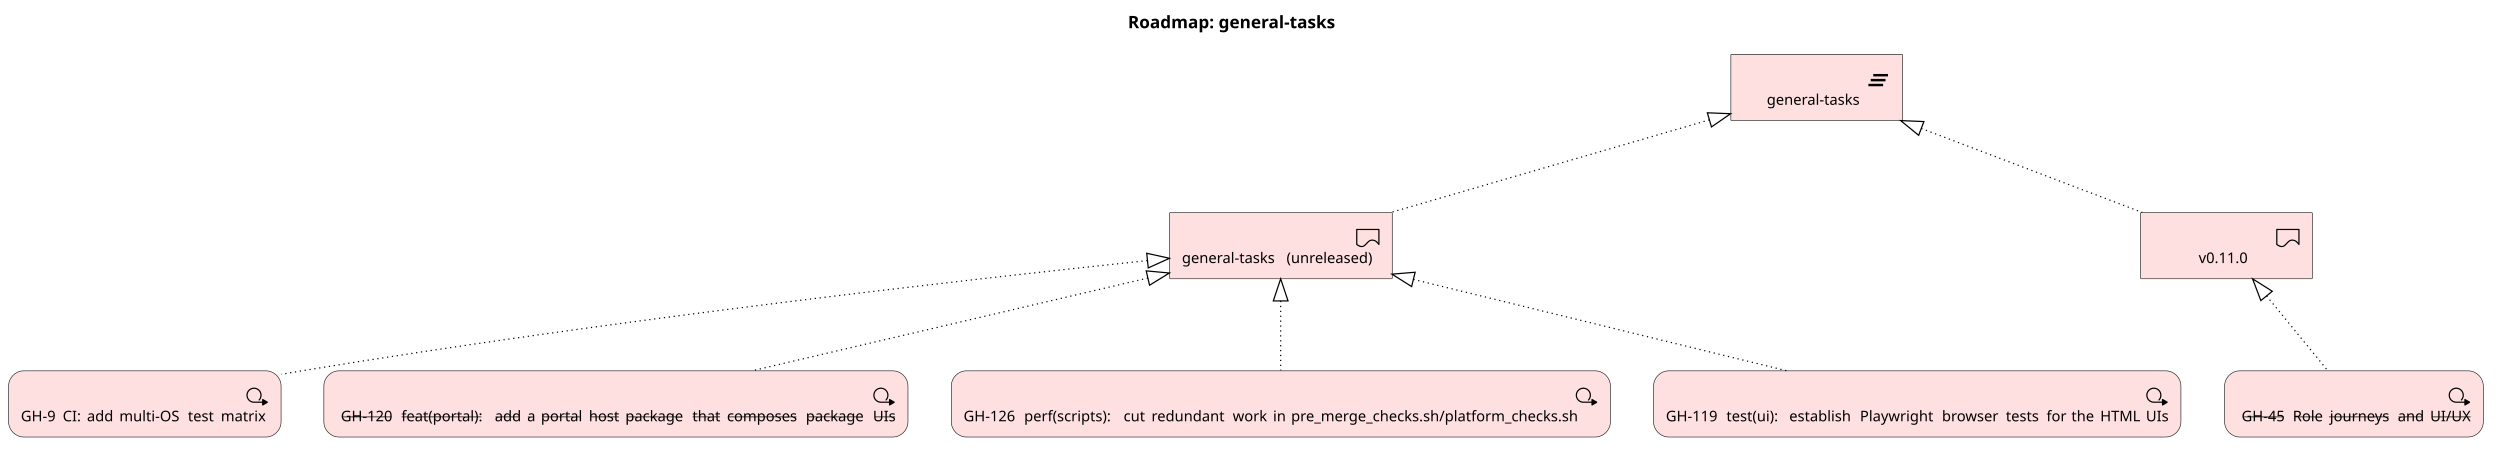
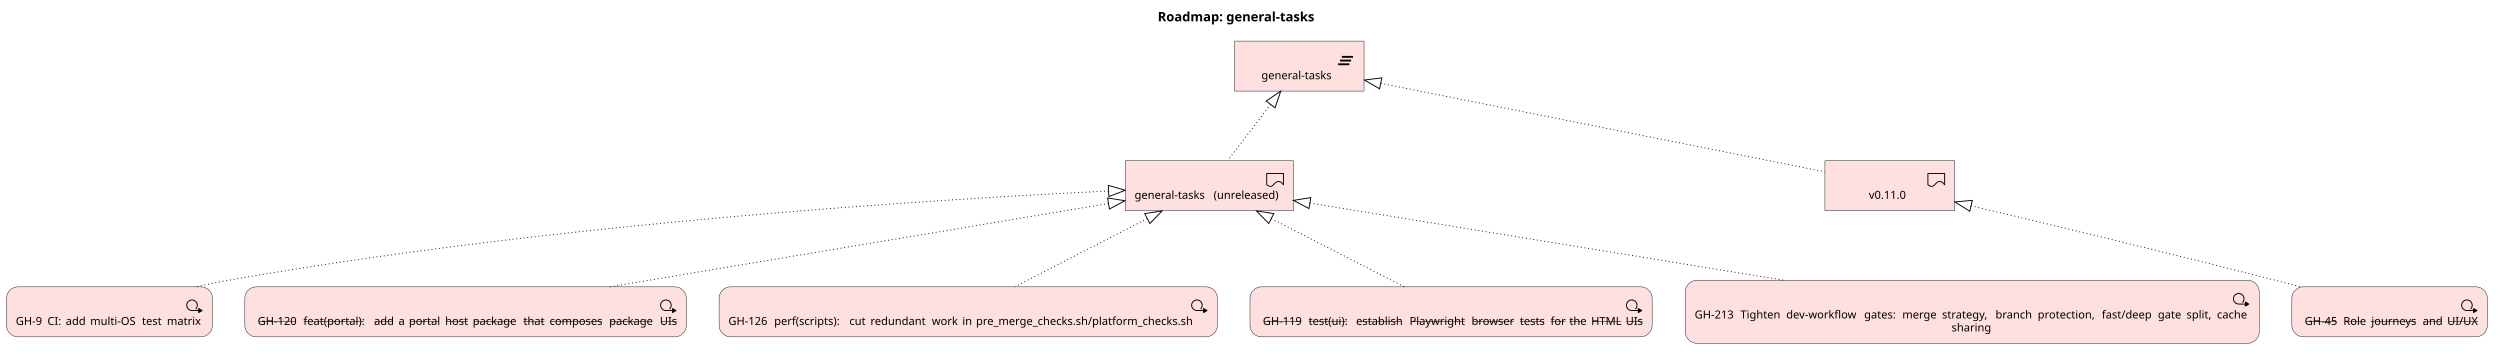
- <svg xmlns="http://www.w3.org/2000/svg" version="1.1" data-diagram-type="DESCRIPTION" style="width:2038px;height:370px;background:#FFFFFF;" width="2038px" height="370px" viewBox="0 0 2038 370" zoomAndPan="magnify" preserveAspectRatio="none" contentStyleType="text/css">
+ <svg xmlns="http://www.w3.org/2000/svg" version="1.1" data-diagram-type="DESCRIPTION" style="width:2696px;height:384px;background:#FFFFFF;" width="2696px" height="384px" viewBox="0 0 2696 384" zoomAndPan="magnify" preserveAspectRatio="none" contentStyleType="text/css">
  <defs />
  <g font-family="sans-serif" lengthAdjust="spacing">
    <g class="title" data-source-line="3">
-       <text x="919.47" y="22.995" fill="#000" font-size="14" textLength="192.452" font-weight="700">Roadmap: general-tasks</text>
+       <text x="1248.47" y="22.995" fill="#000" font-size="14" textLength="192.452" font-weight="700">Roadmap: general-tasks</text>
    </g>
    <g class="entity" data-qualified-name="e_id60afdf6ad57851" id="ent0001" data-source-line="314">
-       <rect x="953.5" y="173.297" width="181.479" height="53.969" fill="#FFE0E0" style="stroke:#181818;stroke-width:0.5;" rx="0.5" ry="0.5" />
-       <path d="M1106.024,186.577 A0.5,0.5 0 0 0 1105.524,187.077 L1105.524,199.284 A0.5,0.5 0 0 0 1105.725,199.686 C1107.596,201.081 1109.091,201.598 1110.377,201.495 C1111.663,201.392 1112.643,200.671 1113.48,199.846 C1114.318,199.022 1115.051,198.076 1115.859,197.374 C1116.668,196.671 1117.507,196.212 1118.654,196.245 C1120.088,196.287 1120.982,196.75 1121.725,197.388 C1122.467,198.025 1123.035,198.86 1123.703,199.616 A0.5,0.5 0 0 0 1124.578,199.286 C1124.581,196.837 1124.578,187.077 1124.578,187.077 A0.5,0.5 0 0 0 1124.078,186.577 M1106.524,187.577 L1123.579,187.577 C1123.579,188.234 1123.58,194.724 1123.579,197.975 C1123.203,197.513 1122.883,197.062 1122.377,196.627 C1121.504,195.877 1120.331,195.292 1118.684,195.244 C1117.244,195.203 1116.116,195.824 1115.203,196.617 C1114.291,197.411 1113.548,198.376 1112.78,199.133 C1112.011,199.89 1111.255,200.42 1110.297,200.496 C1109.381,200.569 1108.166,200.178 1106.524,199" fill="#000" />
-       <text x="963.5" y="214.436" fill="#000" font-size="12" textLength="81.451" font-family="Verdana">general-tasks</text>
-       <text x="1044.951" y="214.436" fill="#000" font-size="12" font-family="Verdana"> </text>
-       <text x="1048.766" y="214.436" fill="#000" font-size="12" textLength="76.213" font-family="Verdana">(unreleased)</text>
+       <rect x="1213.5" y="173.297" width="181.479" height="53.969" fill="#FFE0E0" style="stroke:#181818;stroke-width:0.5;" rx="0.5" ry="0.5" />
+       <path d="M1366.024,186.577 A0.5,0.5 0 0 0 1365.524,187.077 L1365.524,199.284 A0.5,0.5 0 0 0 1365.725,199.686 C1367.596,201.081 1369.091,201.598 1370.377,201.495 C1371.663,201.392 1372.643,200.671 1373.48,199.846 C1374.318,199.022 1375.051,198.076 1375.859,197.374 C1376.668,196.671 1377.507,196.212 1378.654,196.245 C1380.088,196.287 1380.982,196.75 1381.725,197.388 C1382.467,198.025 1383.035,198.86 1383.703,199.616 A0.5,0.5 0 0 0 1384.578,199.286 C1384.581,196.837 1384.578,187.077 1384.578,187.077 A0.5,0.5 0 0 0 1384.078,186.577 M1366.524,187.577 L1383.579,187.577 C1383.579,188.234 1383.58,194.724 1383.579,197.975 C1383.203,197.513 1382.883,197.062 1382.377,196.627 C1381.504,195.877 1380.331,195.292 1378.684,195.244 C1377.244,195.203 1376.116,195.824 1375.203,196.617 C1374.291,197.411 1373.548,198.376 1372.78,199.133 C1372.011,199.89 1371.255,200.42 1370.297,200.496 C1369.381,200.569 1368.166,200.178 1366.524,199" fill="#000" />
+       <text x="1223.5" y="214.436" fill="#000" font-size="12" textLength="81.451" font-family="Verdana">general-tasks</text>
+       <text x="1304.951" y="214.436" fill="#000" font-size="12" font-family="Verdana"> </text>
+       <text x="1308.766" y="214.436" fill="#000" font-size="12" textLength="76.213" font-family="Verdana">(unreleased)</text>
    </g>
    <g class="entity" data-qualified-name="e_id1ae5ab16e4af56" id="ent0002" data-source-line="314">
-       <rect x="1745" y="173.297" width="140" height="53.969" fill="#FFE0E0" style="stroke:#181818;stroke-width:0.5;" rx="0.5" ry="0.5" />
-       <path d="M1856.045,186.577 A0.5,0.5 0 0 0 1855.545,187.077 L1855.545,199.284 A0.5,0.5 0 0 0 1855.746,199.686 C1857.617,201.081 1859.113,201.598 1860.398,201.495 C1861.684,201.392 1862.664,200.671 1863.502,199.846 C1864.34,199.022 1865.073,198.076 1865.881,197.374 C1866.689,196.671 1867.529,196.212 1868.676,196.245 C1870.109,196.287 1871.004,196.75 1871.746,197.388 C1872.488,198.025 1873.056,198.86 1873.725,199.616 A0.5,0.5 0 0 0 1874.6,199.286 C1874.603,196.837 1874.6,187.077 1874.6,187.077 A0.5,0.5 0 0 0 1874.1,186.577 M1856.545,187.577 L1873.6,187.577 C1873.6,188.234 1873.602,194.724 1873.6,197.975 C1873.224,197.513 1872.905,197.062 1872.399,196.627 C1871.526,195.877 1870.353,195.292 1868.705,195.244 C1867.265,195.203 1866.138,195.824 1865.225,196.617 C1864.312,197.411 1863.57,198.376 1862.801,199.133 C1862.032,199.89 1861.277,200.42 1860.319,200.496 C1859.403,200.569 1858.187,200.178 1856.545,199" fill="#000" />
-       <text x="1792.365" y="214.436" fill="#000" font-size="12" textLength="45.27" font-family="Verdana">v0.11.0</text>
+       <rect x="1968" y="173.297" width="140" height="53.969" fill="#FFE0E0" style="stroke:#181818;stroke-width:0.5;" rx="0.5" ry="0.5" />
+       <path d="M2079.045,186.577 A0.5,0.5 0 0 0 2078.545,187.077 L2078.545,199.284 A0.5,0.5 0 0 0 2078.746,199.686 C2080.617,201.081 2082.113,201.598 2083.398,201.495 C2084.684,201.392 2085.664,200.671 2086.502,199.846 C2087.34,199.022 2088.073,198.076 2088.881,197.374 C2089.689,196.671 2090.529,196.212 2091.676,196.245 C2093.109,196.287 2094.004,196.75 2094.746,197.388 C2095.488,198.025 2096.056,198.86 2096.725,199.616 A0.5,0.5 0 0 0 2097.6,199.286 C2097.603,196.837 2097.6,187.077 2097.6,187.077 A0.5,0.5 0 0 0 2097.1,186.577 M2079.545,187.577 L2096.6,187.577 C2096.6,188.234 2096.602,194.724 2096.6,197.975 C2096.224,197.513 2095.905,197.062 2095.399,196.627 C2094.526,195.877 2093.353,195.292 2091.705,195.244 C2090.265,195.203 2089.138,195.824 2088.225,196.617 C2087.312,197.411 2086.57,198.376 2085.801,199.133 C2085.032,199.89 2084.277,200.42 2083.319,200.496 C2082.403,200.569 2081.187,200.178 2079.545,199" fill="#000" />
+       <text x="2015.365" y="214.436" fill="#000" font-size="12" textLength="45.27" font-family="Verdana">v0.11.0</text>
    </g>
    <g class="entity" data-qualified-name="e_id22bf5f935a2e57" id="ent0003" data-source-line="320">
-       <rect x="1411" y="44.297" width="140" height="53.969" fill="#FFE0E0" style="stroke:#181818;stroke-width:0.5;" rx="0.5" ry="0.5" />
-       <path d="M1527.073,60.297 L1527.073,62.297 L1539.092,62.297 L1539.092,60.297 M1525.038,64.318 L1525.038,66.318 L1537.058,66.318 L1537.058,64.318 M1523.096,68.318 L1523.096,70.319 L1535.117,70.319 L1535.117,68.318" fill="#000" />
-       <text x="1440.274" y="85.436" fill="#000" font-size="12" textLength="81.451" font-family="Verdana">general-tasks</text>
+       <rect x="1331" y="44.297" width="140" height="53.969" fill="#FFE0E0" style="stroke:#181818;stroke-width:0.5;" rx="0.5" ry="0.5" />
+       <path d="M1447.073,60.297 L1447.073,62.297 L1459.092,62.297 L1459.092,60.297 M1445.038,64.318 L1445.038,66.318 L1457.058,66.318 L1457.058,64.318 M1443.096,68.318 L1443.096,70.319 L1455.117,70.319 L1455.117,68.318" fill="#000" />
+       <text x="1360.274" y="85.436" fill="#000" font-size="12" textLength="81.451" font-family="Verdana">general-tasks</text>
    </g>
    <g class="entity" data-qualified-name="e_ida0b8100bd68356" id="ent0004" data-source-line="311">
-       <rect x="7" y="302.297" width="222.131" height="53.969" fill="#FFE0E0" style="stroke:#181818;stroke-width:0.5;" rx="12.5" ry="12.5" />
-       <path d="M207.438,315.977 C207.176,315.961 206.913,315.962 206.649,315.98 C205.947,316.028 205.243,316.197 204.569,316.494 C201.874,317.681 200.383,320.606 201.005,323.485 C201.619,326.329 204.131,328.364 207.031,328.384 A0.5,0.5 0 0 0 207.073,328.386 L213.651,328.386 L213.651,330.13 A0.5,0.5 0 0 0 214.405,330.56 L218.241,328.318 A0.5,0.5 0 0 0 218.304,328.166 A0.5,0.5 0 0 0 218.423,328.133 A0.5,0.5 0 0 0 218.38,327.978 A0.5,0.5 0 0 0 218.279,327.607 A0.5,0.5 0 0 0 218.235,327.451 L214.399,325.263 A0.5,0.5 0 0 0 213.651,325.697 L213.651,327.386 L207.176,327.386 A0.5,0.5 0 0 0 207.126,327.384 C204.65,327.409 202.504,325.696 201.981,323.275 C201.459,320.854 202.707,318.407 204.973,317.408 C207.24,316.409 209.887,317.141 211.321,319.16 C212.755,321.179 212.573,323.919 210.884,325.73 A0.5,0.5 0 0 0 210.907,326.437 A0.5,0.5 0 0 0 211.614,326.412 C213.624,324.258 213.843,320.981 212.138,318.58 C211.019,317.004 209.269,316.086 207.438,315.977" fill="#000" />
-       <text x="17" y="343.436" fill="#000" font-size="12" textLength="30.287" font-family="Verdana">GH-9</text>
-       <text x="47.287" y="343.436" fill="#000" font-size="12" font-family="Verdana"> </text>
-       <text x="51.102" y="343.436" fill="#000" font-size="12" textLength="15.961" font-family="Verdana">CI:</text>
-       <text x="67.063" y="343.436" fill="#000" font-size="12" font-family="Verdana"> </text>
-       <text x="70.877" y="343.436" fill="#000" font-size="12" textLength="22.588" font-family="Verdana">add</text>
-       <text x="93.465" y="343.436" fill="#000" font-size="12" font-family="Verdana"> </text>
-       <text x="97.279" y="343.436" fill="#000" font-size="12" textLength="52.061" font-family="Verdana">multi-OS</text>
-       <text x="149.34" y="343.436" fill="#000" font-size="12" font-family="Verdana"> </text>
-       <text x="153.154" y="343.436" fill="#000" font-size="12" textLength="23.045" font-family="Verdana">test</text>
-       <text x="176.199" y="343.436" fill="#000" font-size="12" font-family="Verdana"> </text>
-       <text x="180.014" y="343.436" fill="#000" font-size="12" textLength="39.117" font-family="Verdana">matrix</text>
+       <rect x="7" y="309.297" width="222.131" height="53.969" fill="#FFE0E0" style="stroke:#181818;stroke-width:0.5;" rx="12.5" ry="12.5" />
+       <path d="M207.438,322.977 C207.176,322.961 206.913,322.962 206.649,322.98 C205.947,323.028 205.243,323.197 204.569,323.494 C201.874,324.681 200.383,327.606 201.005,330.485 C201.619,333.329 204.131,335.364 207.031,335.384 A0.5,0.5 0 0 0 207.073,335.386 L213.651,335.386 L213.651,337.13 A0.5,0.5 0 0 0 214.405,337.56 L218.241,335.318 A0.5,0.5 0 0 0 218.304,335.166 A0.5,0.5 0 0 0 218.423,335.133 A0.5,0.5 0 0 0 218.38,334.978 A0.5,0.5 0 0 0 218.279,334.607 A0.5,0.5 0 0 0 218.235,334.451 L214.399,332.263 A0.5,0.5 0 0 0 213.651,332.697 L213.651,334.386 L207.176,334.386 A0.5,0.5 0 0 0 207.126,334.384 C204.65,334.409 202.504,332.696 201.981,330.275 C201.459,327.854 202.707,325.407 204.973,324.408 C207.24,323.409 209.887,324.141 211.321,326.16 C212.755,328.179 212.573,330.919 210.884,332.73 A0.5,0.5 0 0 0 210.907,333.437 A0.5,0.5 0 0 0 211.614,333.412 C213.624,331.258 213.843,327.981 212.138,325.58 C211.019,324.004 209.269,323.086 207.438,322.977" fill="#000" />
+       <text x="17" y="350.436" fill="#000" font-size="12" textLength="30.287" font-family="Verdana">GH-9</text>
+       <text x="47.287" y="350.436" fill="#000" font-size="12" font-family="Verdana"> </text>
+       <text x="51.102" y="350.436" fill="#000" font-size="12" textLength="15.961" font-family="Verdana">CI:</text>
+       <text x="67.063" y="350.436" fill="#000" font-size="12" font-family="Verdana"> </text>
+       <text x="70.877" y="350.436" fill="#000" font-size="12" textLength="22.588" font-family="Verdana">add</text>
+       <text x="93.465" y="350.436" fill="#000" font-size="12" font-family="Verdana"> </text>
+       <text x="97.279" y="350.436" fill="#000" font-size="12" textLength="52.061" font-family="Verdana">multi-OS</text>
+       <text x="149.34" y="350.436" fill="#000" font-size="12" font-family="Verdana"> </text>
+       <text x="153.154" y="350.436" fill="#000" font-size="12" textLength="23.045" font-family="Verdana">test</text>
+       <text x="176.199" y="350.436" fill="#000" font-size="12" font-family="Verdana"> </text>
+       <text x="180.014" y="350.436" fill="#000" font-size="12" textLength="39.117" font-family="Verdana">matrix</text>
    </g>
    <g class="entity" data-qualified-name="e_id7b8c620c6e8b57" id="ent0005" data-source-line="311">
-       <rect x="264" y="302.297" width="476.164" height="53.969" fill="#FFE0E0" style="stroke:#181818;stroke-width:0.5;" rx="12.5" ry="12.5" />
-       <path d="M718.471,315.977 C718.209,315.961 717.946,315.962 717.682,315.98 C716.98,316.028 716.276,316.197 715.602,316.494 C712.907,317.681 711.416,320.606 712.038,323.485 C712.652,326.329 715.164,328.364 718.064,328.384 A0.5,0.5 0 0 0 718.106,328.386 L724.685,328.386 L724.685,330.13 A0.5,0.5 0 0 0 725.439,330.56 L729.275,328.318 A0.5,0.5 0 0 0 729.337,328.166 A0.5,0.5 0 0 0 729.456,328.133 A0.5,0.5 0 0 0 729.413,327.978 A0.5,0.5 0 0 0 729.312,327.607 A0.5,0.5 0 0 0 729.268,327.451 L725.432,325.263 A0.5,0.5 0 0 0 724.685,325.697 L724.685,327.386 L718.21,327.386 A0.5,0.5 0 0 0 718.159,327.384 C715.683,327.409 713.537,325.696 713.015,323.275 C712.492,320.854 713.74,318.407 716.007,317.408 C718.273,316.409 720.921,317.141 722.355,319.16 C723.789,321.179 723.606,323.919 721.917,325.73 A0.5,0.5 0 0 0 721.941,326.437 A0.5,0.5 0 0 0 722.648,326.412 C724.657,324.258 724.876,320.981 723.171,318.58 C722.052,317.004 720.303,316.086 718.471,315.977" fill="#000" />
-       <text x="274" y="343.436" fill="#000" font-size="12" font-family="Verdana"> </text>
-       <text x="277.814" y="343.436" fill="#000" font-size="12" textLength="45.557" text-decoration="line-through" font-family="Verdana">GH-120</text>
-       <text x="323.371" y="343.436" fill="#000" font-size="12" text-decoration="line-through" font-family="Verdana"> </text>
-       <text x="327.186" y="343.436" fill="#000" font-size="12" textLength="72.357" text-decoration="line-through" font-family="Verdana">feat(portal):</text>
-       <text x="399.543" y="343.436" fill="#000" font-size="12" text-decoration="line-through" font-family="Verdana"> </text>
-       <text x="403.357" y="343.436" fill="#000" font-size="12" textLength="22.588" text-decoration="line-through" font-family="Verdana">add</text>
-       <text x="425.945" y="343.436" fill="#000" font-size="12" text-decoration="line-through" font-family="Verdana"> </text>
-       <text x="429.76" y="343.436" fill="#000" font-size="12" text-decoration="line-through" font-family="Verdana">a</text>
-       <text x="437.113" y="343.436" fill="#000" font-size="12" text-decoration="line-through" font-family="Verdana"> </text>
-       <text x="440.928" y="343.436" fill="#000" font-size="12" textLength="35.285" text-decoration="line-through" font-family="Verdana">portal</text>
-       <text x="476.213" y="343.436" fill="#000" font-size="12" text-decoration="line-through" font-family="Verdana"> </text>
-       <text x="480.027" y="343.436" fill="#000" font-size="12" textLength="25.904" text-decoration="line-through" font-family="Verdana">host</text>
-       <text x="505.932" y="343.436" fill="#000" font-size="12" text-decoration="line-through" font-family="Verdana"> </text>
-       <text x="509.746" y="343.436" fill="#000" font-size="12" textLength="50.871" text-decoration="line-through" font-family="Verdana">package</text>
-       <text x="560.617" y="343.436" fill="#000" font-size="12" text-decoration="line-through" font-family="Verdana"> </text>
-       <text x="564.432" y="343.436" fill="#000" font-size="12" textLength="24.369" text-decoration="line-through" font-family="Verdana">that</text>
-       <text x="588.801" y="343.436" fill="#000" font-size="12" text-decoration="line-through" font-family="Verdana"> </text>
-       <text x="592.615" y="343.436" fill="#000" font-size="12" textLength="60.475" text-decoration="line-through" font-family="Verdana">composes</text>
-       <text x="653.09" y="343.436" fill="#000" font-size="12" text-decoration="line-through" font-family="Verdana"> </text>
-       <text x="656.904" y="343.436" fill="#000" font-size="12" textLength="50.871" text-decoration="line-through" font-family="Verdana">package</text>
-       <text x="707.775" y="343.436" fill="#000" font-size="12" text-decoration="line-through" font-family="Verdana"> </text>
-       <text x="711.59" y="343.436" fill="#000" font-size="12" textLength="18.574" text-decoration="line-through" font-family="Verdana">UIs</text>
+       <rect x="264" y="309.297" width="476.164" height="53.969" fill="#FFE0E0" style="stroke:#181818;stroke-width:0.5;" rx="12.5" ry="12.5" />
+       <path d="M718.471,322.977 C718.209,322.961 717.946,322.962 717.682,322.98 C716.98,323.028 716.276,323.197 715.602,323.494 C712.907,324.681 711.416,327.606 712.038,330.485 C712.652,333.329 715.164,335.364 718.064,335.384 A0.5,0.5 0 0 0 718.106,335.386 L724.685,335.386 L724.685,337.13 A0.5,0.5 0 0 0 725.439,337.56 L729.275,335.318 A0.5,0.5 0 0 0 729.337,335.166 A0.5,0.5 0 0 0 729.456,335.133 A0.5,0.5 0 0 0 729.413,334.978 A0.5,0.5 0 0 0 729.312,334.607 A0.5,0.5 0 0 0 729.268,334.451 L725.432,332.263 A0.5,0.5 0 0 0 724.685,332.697 L724.685,334.386 L718.21,334.386 A0.5,0.5 0 0 0 718.159,334.384 C715.683,334.409 713.537,332.696 713.015,330.275 C712.492,327.854 713.74,325.407 716.007,324.408 C718.273,323.409 720.921,324.141 722.355,326.16 C723.789,328.179 723.606,330.919 721.917,332.73 A0.5,0.5 0 0 0 721.941,333.437 A0.5,0.5 0 0 0 722.648,333.412 C724.657,331.258 724.876,327.981 723.171,325.58 C722.052,324.004 720.303,323.086 718.471,322.977" fill="#000" />
+       <text x="274" y="350.436" fill="#000" font-size="12" font-family="Verdana"> </text>
+       <text x="277.814" y="350.436" fill="#000" font-size="12" textLength="45.557" text-decoration="line-through" font-family="Verdana">GH-120</text>
+       <text x="323.371" y="350.436" fill="#000" font-size="12" text-decoration="line-through" font-family="Verdana"> </text>
+       <text x="327.186" y="350.436" fill="#000" font-size="12" textLength="72.357" text-decoration="line-through" font-family="Verdana">feat(portal):</text>
+       <text x="399.543" y="350.436" fill="#000" font-size="12" text-decoration="line-through" font-family="Verdana"> </text>
+       <text x="403.357" y="350.436" fill="#000" font-size="12" textLength="22.588" text-decoration="line-through" font-family="Verdana">add</text>
+       <text x="425.945" y="350.436" fill="#000" font-size="12" text-decoration="line-through" font-family="Verdana"> </text>
+       <text x="429.76" y="350.436" fill="#000" font-size="12" text-decoration="line-through" font-family="Verdana">a</text>
+       <text x="437.113" y="350.436" fill="#000" font-size="12" text-decoration="line-through" font-family="Verdana"> </text>
+       <text x="440.928" y="350.436" fill="#000" font-size="12" textLength="35.285" text-decoration="line-through" font-family="Verdana">portal</text>
+       <text x="476.213" y="350.436" fill="#000" font-size="12" text-decoration="line-through" font-family="Verdana"> </text>
+       <text x="480.027" y="350.436" fill="#000" font-size="12" textLength="25.904" text-decoration="line-through" font-family="Verdana">host</text>
+       <text x="505.932" y="350.436" fill="#000" font-size="12" text-decoration="line-through" font-family="Verdana"> </text>
+       <text x="509.746" y="350.436" fill="#000" font-size="12" textLength="50.871" text-decoration="line-through" font-family="Verdana">package</text>
+       <text x="560.617" y="350.436" fill="#000" font-size="12" text-decoration="line-through" font-family="Verdana"> </text>
+       <text x="564.432" y="350.436" fill="#000" font-size="12" textLength="24.369" text-decoration="line-through" font-family="Verdana">that</text>
+       <text x="588.801" y="350.436" fill="#000" font-size="12" text-decoration="line-through" font-family="Verdana"> </text>
+       <text x="592.615" y="350.436" fill="#000" font-size="12" textLength="60.475" text-decoration="line-through" font-family="Verdana">composes</text>
+       <text x="653.09" y="350.436" fill="#000" font-size="12" text-decoration="line-through" font-family="Verdana"> </text>
+       <text x="656.904" y="350.436" fill="#000" font-size="12" textLength="50.871" text-decoration="line-through" font-family="Verdana">package</text>
+       <text x="707.775" y="350.436" fill="#000" font-size="12" text-decoration="line-through" font-family="Verdana"> </text>
+       <text x="711.59" y="350.436" fill="#000" font-size="12" textLength="18.574" text-decoration="line-through" font-family="Verdana">UIs</text>
    </g>
    <g class="entity" data-qualified-name="e_id5e8885cf97065f" id="ent0006" data-source-line="311">
-       <rect x="775.5" y="302.297" width="537.307" height="53.969" fill="#FFE0E0" style="stroke:#181818;stroke-width:0.5;" rx="12.5" ry="12.5" />
-       <path d="M1291.114,315.977 C1290.852,315.961 1290.589,315.962 1290.325,315.98 C1289.623,316.028 1288.919,316.197 1288.245,316.494 C1285.55,317.681 1284.059,320.606 1284.68,323.485 C1285.294,326.329 1287.807,328.364 1290.707,328.384 A0.5,0.5 0 0 0 1290.749,328.386 L1297.327,328.386 L1297.327,330.13 A0.5,0.5 0 0 0 1298.081,330.56 L1301.917,328.318 A0.5,0.5 0 0 0 1301.98,328.166 A0.5,0.5 0 0 0 1302.098,328.133 A0.5,0.5 0 0 0 1302.056,327.978 A0.5,0.5 0 0 0 1301.954,327.607 A0.5,0.5 0 0 0 1301.911,327.451 L1298.075,325.263 A0.5,0.5 0 0 0 1297.327,325.697 L1297.327,327.386 L1290.852,327.386 A0.5,0.5 0 0 0 1290.802,327.384 C1288.326,327.409 1286.18,325.696 1285.657,323.275 C1285.135,320.854 1286.383,318.407 1288.649,317.408 C1290.915,316.409 1293.563,317.141 1294.997,319.16 C1296.431,321.179 1296.249,323.919 1294.559,325.73 A0.5,0.5 0 0 0 1294.583,326.437 A0.5,0.5 0 0 0 1295.29,326.412 C1297.299,324.258 1297.519,320.981 1295.814,318.58 C1294.694,317.004 1292.945,316.086 1291.114,315.977" fill="#000" />
-       <text x="785.5" y="343.436" fill="#000" font-size="12" textLength="45.557" font-family="Verdana">GH-126</text>
-       <text x="831.057" y="343.436" fill="#000" font-size="12" font-family="Verdana"> </text>
-       <text x="834.871" y="343.436" fill="#000" font-size="12" textLength="77.256" font-family="Verdana">perf(scripts):</text>
-       <text x="912.127" y="343.436" fill="#000" font-size="12" font-family="Verdana"> </text>
-       <text x="915.941" y="343.436" fill="#000" font-size="12" textLength="18.908" font-family="Verdana">cut</text>
-       <text x="934.85" y="343.436" fill="#000" font-size="12" font-family="Verdana"> </text>
-       <text x="938.664" y="343.436" fill="#000" font-size="12" textLength="62.426" font-family="Verdana">redundant</text>
-       <text x="1001.09" y="343.436" fill="#000" font-size="12" font-family="Verdana"> </text>
-       <text x="1004.904" y="343.436" fill="#000" font-size="12" textLength="29.039" font-family="Verdana">work</text>
-       <text x="1033.943" y="343.436" fill="#000" font-size="12" font-family="Verdana"> </text>
-       <text x="1037.758" y="343.436" fill="#000" font-size="12" textLength="10.939" font-family="Verdana">in</text>
-       <text x="1048.697" y="343.436" fill="#000" font-size="12" font-family="Verdana"> </text>
-       <text x="1052.512" y="343.436" fill="#000" font-size="12" textLength="250.295" font-family="Verdana">pre_merge_checks.sh/platform_checks.sh</text>
+       <rect x="775.5" y="309.297" width="537.307" height="53.969" fill="#FFE0E0" style="stroke:#181818;stroke-width:0.5;" rx="12.5" ry="12.5" />
+       <path d="M1291.114,322.977 C1290.852,322.961 1290.589,322.962 1290.325,322.98 C1289.623,323.028 1288.919,323.197 1288.245,323.494 C1285.55,324.681 1284.059,327.606 1284.68,330.485 C1285.294,333.329 1287.807,335.364 1290.707,335.384 A0.5,0.5 0 0 0 1290.749,335.386 L1297.327,335.386 L1297.327,337.13 A0.5,0.5 0 0 0 1298.081,337.56 L1301.917,335.318 A0.5,0.5 0 0 0 1301.98,335.166 A0.5,0.5 0 0 0 1302.098,335.133 A0.5,0.5 0 0 0 1302.056,334.978 A0.5,0.5 0 0 0 1301.954,334.607 A0.5,0.5 0 0 0 1301.911,334.451 L1298.075,332.263 A0.5,0.5 0 0 0 1297.327,332.697 L1297.327,334.386 L1290.852,334.386 A0.5,0.5 0 0 0 1290.802,334.384 C1288.326,334.409 1286.18,332.696 1285.657,330.275 C1285.135,327.854 1286.383,325.407 1288.649,324.408 C1290.915,323.409 1293.563,324.141 1294.997,326.16 C1296.431,328.179 1296.249,330.919 1294.559,332.73 A0.5,0.5 0 0 0 1294.583,333.437 A0.5,0.5 0 0 0 1295.29,333.412 C1297.299,331.258 1297.519,327.981 1295.814,325.58 C1294.694,324.004 1292.945,323.086 1291.114,322.977" fill="#000" />
+       <text x="785.5" y="350.436" fill="#000" font-size="12" textLength="45.557" font-family="Verdana">GH-126</text>
+       <text x="831.057" y="350.436" fill="#000" font-size="12" font-family="Verdana"> </text>
+       <text x="834.871" y="350.436" fill="#000" font-size="12" textLength="77.256" font-family="Verdana">perf(scripts):</text>
+       <text x="912.127" y="350.436" fill="#000" font-size="12" font-family="Verdana"> </text>
+       <text x="915.941" y="350.436" fill="#000" font-size="12" textLength="18.908" font-family="Verdana">cut</text>
+       <text x="934.85" y="350.436" fill="#000" font-size="12" font-family="Verdana"> </text>
+       <text x="938.664" y="350.436" fill="#000" font-size="12" textLength="62.426" font-family="Verdana">redundant</text>
+       <text x="1001.09" y="350.436" fill="#000" font-size="12" font-family="Verdana"> </text>
+       <text x="1004.904" y="350.436" fill="#000" font-size="12" textLength="29.039" font-family="Verdana">work</text>
+       <text x="1033.943" y="350.436" fill="#000" font-size="12" font-family="Verdana"> </text>
+       <text x="1037.758" y="350.436" fill="#000" font-size="12" textLength="10.939" font-family="Verdana">in</text>
+       <text x="1048.697" y="350.436" fill="#000" font-size="12" font-family="Verdana"> </text>
+       <text x="1052.512" y="350.436" fill="#000" font-size="12" textLength="250.295" font-family="Verdana">pre_merge_checks.sh/platform_checks.sh</text>
    </g>
    <g class="entity" data-qualified-name="e_idc1aee8778ad250" id="ent0007" data-source-line="311">
-       <rect x="1813.5" y="302.297" width="210.893" height="53.969" fill="#FFE0E0" style="stroke:#181818;stroke-width:0.5;" rx="12.5" ry="12.5" />
-       <path d="M2002.7,315.977 C2002.438,315.961 2002.174,315.962 2001.911,315.98 C2001.208,316.028 2000.505,316.197 1999.831,316.494 C1997.136,317.681 1995.645,320.606 1996.266,323.485 C1996.88,326.329 1999.393,328.364 2002.293,328.384 A0.5,0.5 0 0 0 2002.335,328.386 L2008.913,328.386 L2008.913,330.13 A0.5,0.5 0 0 0 2009.667,330.56 L2013.503,328.318 A0.5,0.5 0 0 0 2013.566,328.166 A0.5,0.5 0 0 0 2013.684,328.133 A0.5,0.5 0 0 0 2013.642,327.978 A0.5,0.5 0 0 0 2013.54,327.607 A0.5,0.5 0 0 0 2013.497,327.451 L2009.661,325.263 A0.5,0.5 0 0 0 2008.913,325.697 L2008.913,327.386 L2002.438,327.386 A0.5,0.5 0 0 0 2002.388,327.384 C1999.912,327.409 1997.766,325.696 1997.243,323.275 C1996.72,320.854 1997.969,318.407 2000.235,317.408 C2002.501,316.409 2005.149,317.141 2006.583,319.16 C2008.017,321.179 2007.835,323.919 2006.145,325.73 A0.5,0.5 0 0 0 2006.169,326.437 A0.5,0.5 0 0 0 2006.876,326.412 C2008.885,324.258 2009.105,320.981 2007.4,318.58 C2006.28,317.004 2004.531,316.086 2002.7,315.977" fill="#000" />
-       <text x="1823.5" y="343.436" fill="#000" font-size="12" font-family="Verdana"> </text>
-       <text x="1827.314" y="343.436" fill="#000" font-size="12" textLength="37.922" text-decoration="line-through" font-family="Verdana">GH-45</text>
-       <text x="1865.236" y="343.436" fill="#000" font-size="12" text-decoration="line-through" font-family="Verdana"> </text>
-       <text x="1869.051" y="343.436" fill="#000" font-size="12" textLength="26.396" text-decoration="line-through" font-family="Verdana">Role</text>
-       <text x="1895.447" y="343.436" fill="#000" font-size="12" text-decoration="line-through" font-family="Verdana"> </text>
-       <text x="1899.262" y="343.436" fill="#000" font-size="12" textLength="51.557" text-decoration="line-through" font-family="Verdana">journeys</text>
-       <text x="1950.818" y="343.436" fill="#000" font-size="12" text-decoration="line-through" font-family="Verdana"> </text>
-       <text x="1954.633" y="343.436" fill="#000" font-size="12" textLength="22.576" text-decoration="line-through" font-family="Verdana">and</text>
-       <text x="1977.209" y="343.436" fill="#000" font-size="12" text-decoration="line-through" font-family="Verdana"> </text>
-       <text x="1981.023" y="343.436" fill="#000" font-size="12" textLength="33.369" text-decoration="line-through" font-family="Verdana">UI/UX</text>
+       <rect x="2471.5" y="309.297" width="210.893" height="53.969" fill="#FFE0E0" style="stroke:#181818;stroke-width:0.5;" rx="12.5" ry="12.5" />
+       <path d="M2660.7,322.977 C2660.438,322.961 2660.174,322.962 2659.911,322.98 C2659.208,323.028 2658.505,323.197 2657.831,323.494 C2655.136,324.681 2653.645,327.606 2654.266,330.485 C2654.88,333.329 2657.393,335.364 2660.293,335.384 A0.5,0.5 0 0 0 2660.335,335.386 L2666.913,335.386 L2666.913,337.13 A0.5,0.5 0 0 0 2667.667,337.56 L2671.503,335.318 A0.5,0.5 0 0 0 2671.566,335.166 A0.5,0.5 0 0 0 2671.684,335.133 A0.5,0.5 0 0 0 2671.642,334.978 A0.5,0.5 0 0 0 2671.54,334.607 A0.5,0.5 0 0 0 2671.497,334.451 L2667.661,332.263 A0.5,0.5 0 0 0 2666.913,332.697 L2666.913,334.386 L2660.438,334.386 A0.5,0.5 0 0 0 2660.388,334.384 C2657.912,334.409 2655.766,332.696 2655.243,330.275 C2654.72,327.854 2655.969,325.407 2658.235,324.408 C2660.501,323.409 2663.149,324.141 2664.583,326.16 C2666.017,328.179 2665.835,330.919 2664.145,332.73 A0.5,0.5 0 0 0 2664.169,333.437 A0.5,0.5 0 0 0 2664.876,333.412 C2666.885,331.258 2667.105,327.981 2665.4,325.58 C2664.28,324.004 2662.531,323.086 2660.7,322.977" fill="#000" />
+       <text x="2481.5" y="350.436" fill="#000" font-size="12" font-family="Verdana"> </text>
+       <text x="2485.314" y="350.436" fill="#000" font-size="12" textLength="37.922" text-decoration="line-through" font-family="Verdana">GH-45</text>
+       <text x="2523.236" y="350.436" fill="#000" font-size="12" text-decoration="line-through" font-family="Verdana"> </text>
+       <text x="2527.051" y="350.436" fill="#000" font-size="12" textLength="26.396" text-decoration="line-through" font-family="Verdana">Role</text>
+       <text x="2553.447" y="350.436" fill="#000" font-size="12" text-decoration="line-through" font-family="Verdana"> </text>
+       <text x="2557.262" y="350.436" fill="#000" font-size="12" textLength="51.557" text-decoration="line-through" font-family="Verdana">journeys</text>
+       <text x="2608.818" y="350.436" fill="#000" font-size="12" text-decoration="line-through" font-family="Verdana"> </text>
+       <text x="2612.633" y="350.436" fill="#000" font-size="12" textLength="22.576" text-decoration="line-through" font-family="Verdana">and</text>
+       <text x="2635.209" y="350.436" fill="#000" font-size="12" text-decoration="line-through" font-family="Verdana"> </text>
+       <text x="2639.023" y="350.436" fill="#000" font-size="12" textLength="33.369" text-decoration="line-through" font-family="Verdana">UI/UX</text>
    </g>
    <g class="entity" data-qualified-name="e_id0c73670e085f56" id="ent0008" data-source-line="311">
-       <rect x="1348" y="302.297" width="429.881" height="53.969" fill="#FFE0E0" style="stroke:#181818;stroke-width:0.5;" rx="12.5" ry="12.5" />
-       <path d="M1756.188,315.977 C1755.926,315.961 1755.663,315.962 1755.399,315.98 C1754.697,316.028 1753.993,316.197 1753.319,316.494 C1750.624,317.681 1749.133,320.606 1749.755,323.485 C1750.369,326.329 1752.881,328.364 1755.781,328.384 A0.5,0.5 0 0 0 1755.823,328.386 L1762.401,328.386 L1762.401,330.13 A0.5,0.5 0 0 0 1763.155,330.56 L1766.991,328.318 A0.5,0.5 0 0 0 1767.054,328.166 A0.5,0.5 0 0 0 1767.173,328.133 A0.5,0.5 0 0 0 1767.13,327.978 A0.5,0.5 0 0 0 1767.029,327.607 A0.5,0.5 0 0 0 1766.985,327.451 L1763.149,325.263 A0.5,0.5 0 0 0 1762.401,325.697 L1762.401,327.386 L1755.926,327.386 A0.5,0.5 0 0 0 1755.876,327.384 C1753.4,327.409 1751.254,325.696 1750.731,323.275 C1750.209,320.854 1751.457,318.407 1753.723,317.408 C1755.99,316.409 1758.637,317.141 1760.071,319.16 C1761.505,321.179 1761.323,323.919 1759.634,325.73 A0.5,0.5 0 0 0 1759.657,326.437 A0.5,0.5 0 0 0 1760.364,326.412 C1762.374,324.258 1762.593,320.981 1760.888,318.58 C1759.769,317.004 1758.019,316.086 1756.188,315.977" fill="#000" />
-       <text x="1358" y="343.436" fill="#000" font-size="12" textLength="45.557" font-family="Verdana">GH-119</text>
-       <text x="1403.557" y="343.436" fill="#000" font-size="12" font-family="Verdana"> </text>
-       <text x="1407.371" y="343.436" fill="#000" font-size="12" textLength="47.391" font-family="Verdana">test(ui):</text>
-       <text x="1454.762" y="343.436" fill="#000" font-size="12" font-family="Verdana"> </text>
-       <text x="1458.576" y="343.436" fill="#000" font-size="12" textLength="53.836" font-family="Verdana">establish</text>
-       <text x="1512.412" y="343.436" fill="#000" font-size="12" font-family="Verdana"> </text>
-       <text x="1516.227" y="343.436" fill="#000" font-size="12" textLength="63.035" font-family="Verdana">Playwright</text>
-       <text x="1579.262" y="343.436" fill="#000" font-size="12" font-family="Verdana"> </text>
-       <text x="1583.076" y="343.436" fill="#000" font-size="12" textLength="48.275" font-family="Verdana">browser</text>
-       <text x="1631.352" y="343.436" fill="#000" font-size="12" font-family="Verdana"> </text>
-       <text x="1635.166" y="343.436" fill="#000" font-size="12" textLength="29.297" font-family="Verdana">tests</text>
-       <text x="1664.463" y="343.436" fill="#000" font-size="12" font-family="Verdana"> </text>
-       <text x="1668.277" y="343.436" fill="#000" font-size="12" textLength="16.5" font-family="Verdana">for</text>
-       <text x="1684.777" y="343.436" fill="#000" font-size="12" font-family="Verdana"> </text>
-       <text x="1688.592" y="343.436" fill="#000" font-size="12" textLength="19.693" font-family="Verdana">the</text>
-       <text x="1708.285" y="343.436" fill="#000" font-size="12" font-family="Verdana"> </text>
-       <text x="1712.1" y="343.436" fill="#000" font-size="12" textLength="33.393" font-family="Verdana">HTML</text>
-       <text x="1745.492" y="343.436" fill="#000" font-size="12" font-family="Verdana"> </text>
-       <text x="1749.307" y="343.436" fill="#000" font-size="12" textLength="18.574" font-family="Verdana">UIs</text>
+       <rect x="1348" y="309.297" width="433.695" height="53.969" fill="#FFE0E0" style="stroke:#181818;stroke-width:0.5;" rx="12.5" ry="12.5" />
+       <path d="M1760.002,322.977 C1759.741,322.961 1759.477,322.962 1759.214,322.98 C1758.511,323.028 1757.808,323.197 1757.134,323.494 C1754.439,324.681 1752.948,327.606 1753.569,330.485 C1754.183,333.329 1756.695,335.364 1759.596,335.384 A0.5,0.5 0 0 0 1759.637,335.386 L1766.216,335.386 L1766.216,337.13 A0.5,0.5 0 0 0 1766.97,337.56 L1770.806,335.318 A0.5,0.5 0 0 0 1770.868,335.166 A0.5,0.5 0 0 0 1770.987,335.133 A0.5,0.5 0 0 0 1770.944,334.978 A0.5,0.5 0 0 0 1770.843,334.607 A0.5,0.5 0 0 0 1770.8,334.451 L1766.964,332.263 A0.5,0.5 0 0 0 1766.216,332.697 L1766.216,334.386 L1759.741,334.386 A0.5,0.5 0 0 0 1759.691,334.384 C1757.214,334.409 1755.068,332.696 1754.546,330.275 C1754.023,327.854 1755.272,325.407 1757.538,324.408 C1759.804,323.409 1762.452,324.141 1763.886,326.16 C1765.32,328.179 1765.137,330.919 1763.448,332.73 A0.5,0.5 0 0 0 1763.472,333.437 A0.5,0.5 0 0 0 1764.179,333.412 C1766.188,331.258 1766.408,327.981 1764.702,325.58 C1763.583,324.004 1761.834,323.086 1760.002,322.977" fill="#000" />
+       <text x="1358" y="350.436" fill="#000" font-size="12" font-family="Verdana"> </text>
+       <text x="1361.814" y="350.436" fill="#000" font-size="12" textLength="45.557" text-decoration="line-through" font-family="Verdana">GH-119</text>
+       <text x="1407.371" y="350.436" fill="#000" font-size="12" text-decoration="line-through" font-family="Verdana"> </text>
+       <text x="1411.186" y="350.436" fill="#000" font-size="12" textLength="47.391" text-decoration="line-through" font-family="Verdana">test(ui):</text>
+       <text x="1458.576" y="350.436" fill="#000" font-size="12" text-decoration="line-through" font-family="Verdana"> </text>
+       <text x="1462.391" y="350.436" fill="#000" font-size="12" textLength="53.836" text-decoration="line-through" font-family="Verdana">establish</text>
+       <text x="1516.227" y="350.436" fill="#000" font-size="12" text-decoration="line-through" font-family="Verdana"> </text>
+       <text x="1520.041" y="350.436" fill="#000" font-size="12" textLength="63.035" text-decoration="line-through" font-family="Verdana">Playwright</text>
+       <text x="1583.076" y="350.436" fill="#000" font-size="12" text-decoration="line-through" font-family="Verdana"> </text>
+       <text x="1586.891" y="350.436" fill="#000" font-size="12" textLength="48.275" text-decoration="line-through" font-family="Verdana">browser</text>
+       <text x="1635.166" y="350.436" fill="#000" font-size="12" text-decoration="line-through" font-family="Verdana"> </text>
+       <text x="1638.98" y="350.436" fill="#000" font-size="12" textLength="29.297" text-decoration="line-through" font-family="Verdana">tests</text>
+       <text x="1668.277" y="350.436" fill="#000" font-size="12" text-decoration="line-through" font-family="Verdana"> </text>
+       <text x="1672.092" y="350.436" fill="#000" font-size="12" textLength="16.5" text-decoration="line-through" font-family="Verdana">for</text>
+       <text x="1688.592" y="350.436" fill="#000" font-size="12" text-decoration="line-through" font-family="Verdana"> </text>
+       <text x="1692.406" y="350.436" fill="#000" font-size="12" textLength="19.693" text-decoration="line-through" font-family="Verdana">the</text>
+       <text x="1712.1" y="350.436" fill="#000" font-size="12" text-decoration="line-through" font-family="Verdana"> </text>
+       <text x="1715.914" y="350.436" fill="#000" font-size="12" textLength="33.393" text-decoration="line-through" font-family="Verdana">HTML</text>
+       <text x="1749.307" y="350.436" fill="#000" font-size="12" text-decoration="line-through" font-family="Verdana"> </text>
+       <text x="1753.121" y="350.436" fill="#000" font-size="12" textLength="18.574" text-decoration="line-through" font-family="Verdana">UIs</text>
    </g>
-     <g class="link" data-entity-1="ent0003" data-entity-2="ent0001" id="lnk10" data-source-line="349" data-link-type="extension">
-       <path d="M1393.505,97.721 C1318.225,119.601 1215.78,149.377 1133.72,173.227" style="stroke:#000;stroke-width:1;stroke-dasharray:1,3;" fill="none" id="e_id22bf5f935a2e57-backto-e_id60afdf6ad57851" />
-       <polygon points="1410.79,92.697,1391.831,91.959,1395.18,103.482,1410.79,92.697" fill="none" style="stroke:#000;stroke-width:1;stroke-linejoin:miter;stroke-miterlimit:10;" />
-       <text x="1277" y="140.436" fill="#000" font-size="12" font-family="Verdana"> </text>
+     <g class="entity" data-qualified-name="e_id6a4e8fab15d05d" id="ent0009" data-source-line="311">
+       <rect x="1817.5" y="302.297" width="618.828" height="67.938" fill="#FFE0E0" style="stroke:#181818;stroke-width:0.5;" rx="12.5" ry="12.5" />
+       <path d="M2414.635,315.977 C2414.373,315.961 2414.11,315.962 2413.847,315.98 C2413.144,316.028 2412.44,316.197 2411.767,316.494 C2409.071,317.681 2407.58,320.606 2408.202,323.485 C2408.816,326.329 2411.328,328.364 2414.228,328.384 A0.5,0.5 0 0 0 2414.27,328.386 L2420.849,328.386 L2420.849,330.13 A0.5,0.5 0 0 0 2421.603,330.56 L2425.439,328.318 A0.5,0.5 0 0 0 2425.501,328.166 A0.5,0.5 0 0 0 2425.62,328.133 A0.5,0.5 0 0 0 2425.577,327.978 A0.5,0.5 0 0 0 2425.476,327.607 A0.5,0.5 0 0 0 2425.432,327.451 L2421.596,325.263 A0.5,0.5 0 0 0 2420.849,325.697 L2420.849,327.386 L2414.374,327.386 A0.5,0.5 0 0 0 2414.323,327.384 C2411.847,327.409 2409.701,325.696 2409.179,323.275 C2408.656,320.854 2409.904,318.407 2412.171,317.408 C2414.437,316.409 2417.085,317.141 2418.519,319.16 C2419.953,321.179 2419.77,323.919 2418.081,325.73 A0.5,0.5 0 0 0 2418.105,326.437 A0.5,0.5 0 0 0 2418.812,326.412 C2420.821,324.258 2421.04,320.981 2419.335,318.58 C2418.216,317.004 2416.467,316.086 2414.635,315.977" fill="#000" />
+       <text x="1827.5" y="343.436" fill="#000" font-size="12" textLength="45.557" font-family="Verdana">GH-213</text>
+       <text x="1873.057" y="343.436" fill="#000" font-size="12" font-family="Verdana"> </text>
+       <text x="1876.871" y="343.436" fill="#000" font-size="12" textLength="45.58" font-family="Verdana">Tighten</text>
+       <text x="1922.451" y="343.436" fill="#000" font-size="12" font-family="Verdana"> </text>
+       <text x="1926.266" y="343.436" fill="#000" font-size="12" textLength="80.186" font-family="Verdana">dev-workflow</text>
+       <text x="2006.451" y="343.436" fill="#000" font-size="12" font-family="Verdana"> </text>
+       <text x="2010.266" y="343.436" fill="#000" font-size="12" textLength="37.354" font-family="Verdana">gates:</text>
+       <text x="2047.619" y="343.436" fill="#000" font-size="12" font-family="Verdana"> </text>
+       <text x="2051.434" y="343.436" fill="#000" font-size="12" textLength="39.006" font-family="Verdana">merge</text>
+       <text x="2090.439" y="343.436" fill="#000" font-size="12" font-family="Verdana"> </text>
+       <text x="2094.254" y="343.436" fill="#000" font-size="12" textLength="53.865" font-family="Verdana">strategy,</text>
+       <text x="2148.119" y="343.436" fill="#000" font-size="12" font-family="Verdana"> </text>
+       <text x="2151.934" y="343.436" fill="#000" font-size="12" textLength="41.713" font-family="Verdana">branch</text>
+       <text x="2193.646" y="343.436" fill="#000" font-size="12" font-family="Verdana"> </text>
+       <text x="2197.461" y="343.436" fill="#000" font-size="12" textLength="65.379" font-family="Verdana">protection,</text>
+       <text x="2262.84" y="343.436" fill="#000" font-size="12" font-family="Verdana"> </text>
+       <text x="2266.654" y="343.436" fill="#000" font-size="12" textLength="56.578" font-family="Verdana">fast/deep</text>
+       <text x="2323.232" y="343.436" fill="#000" font-size="12" font-family="Verdana"> </text>
+       <text x="2327.047" y="343.436" fill="#000" font-size="12" textLength="27.059" font-family="Verdana">gate</text>
+       <text x="2354.105" y="343.436" fill="#000" font-size="12" font-family="Verdana"> </text>
+       <text x="2357.92" y="343.436" fill="#000" font-size="12" textLength="29.057" font-family="Verdana">split,</text>
+       <text x="2386.977" y="343.436" fill="#000" font-size="12" font-family="Verdana"> </text>
+       <text x="2390.791" y="343.436" fill="#000" font-size="12" textLength="35.537" font-family="Verdana">cache</text>
+       <text x="2104.563" y="357.404" fill="#000" font-size="12" textLength="44.701" font-family="Verdana">sharing</text>
    </g>
-     <g class="link" data-entity-1="ent0003" data-entity-2="ent0002" id="lnk12" data-source-line="349" data-link-type="extension">
-       <path d="M1566.225,104.705 C1623.765,126.585 1688.81,151.317 1746.41,173.217" style="stroke:#000;stroke-width:1;stroke-dasharray:1,3;" fill="none" id="e_id22bf5f935a2e57-backto-e_id1ae5ab16e4af56" />
-       <polygon points="1549.4,98.307,1564.092,110.313,1568.357,99.096,1549.4,98.307" fill="none" style="stroke:#000;stroke-width:1;stroke-linejoin:miter;stroke-miterlimit:10;" />
-       <text x="1660" y="140.436" fill="#000" font-size="12" font-family="Verdana"> </text>
+     <g class="link" data-entity-1="ent0003" data-entity-2="ent0001" id="lnk11" data-source-line="349" data-link-type="extension">
+       <path d="M1370.213,112.611 C1353.583,134.381 1340.88,151.007 1324.17,172.887" style="stroke:#000;stroke-width:1;stroke-dasharray:1,3;" fill="none" id="e_id22bf5f935a2e57-backto-e_id60afdf6ad57851" />
+       <polygon points="1381.14,98.307,1365.445,108.969,1374.981,116.253,1381.14,98.307" fill="none" style="stroke:#000;stroke-width:1;stroke-linejoin:miter;stroke-miterlimit:10;" />
+       <text x="1357" y="140.436" fill="#000" font-size="12" font-family="Verdana"> </text>
    </g>
-     <g class="link" data-entity-1="ent0001" data-entity-2="ent0004" id="lnk14" data-source-line="349" data-link-type="extension">
-       <path d="M935.429,212.434 C787.059,228.074 501.26,260.277 246,302.297 C240.52,303.197 234.91,304.167 229.26,305.177" style="stroke:#000;stroke-width:1;stroke-dasharray:1,3;" fill="none" id="e_id60afdf6ad57851-backto-e_ida0b8100bd68356" />
-       <polygon points="953.33,210.547,934.8,206.467,936.058,218.401,953.33,210.547" fill="none" style="stroke:#000;stroke-width:1;stroke-linejoin:miter;stroke-miterlimit:10;" />
-       <text x="554" y="269.436" fill="#000" font-size="12" font-family="Verdana"> </text>
+     <g class="link" data-entity-1="ent0003" data-entity-2="ent0002" id="lnk13" data-source-line="349" data-link-type="extension">
+       <path d="M1488.953,89.835 C1611.583,114.275 1845.53,160.927 1967.97,185.337" style="stroke:#000;stroke-width:1;stroke-dasharray:1,3;" fill="none" id="e_id22bf5f935a2e57-backto-e_id1ae5ab16e4af56" />
+       <polygon points="1471.3,86.317,1487.78,95.719,1490.126,83.951,1471.3,86.317" fill="none" style="stroke:#000;stroke-width:1;stroke-linejoin:miter;stroke-miterlimit:10;" />
+       <text x="1740" y="140.436" fill="#000" font-size="12" font-family="Verdana"> </text>
    </g>
-     <g class="link" data-entity-1="ent0001" data-entity-2="ent0005" id="lnk16" data-source-line="349" data-link-type="extension">
-       <path d="M935.754,226.662 C842.184,248.582 713.66,278.697 613.2,302.237" style="stroke:#000;stroke-width:1;stroke-dasharray:1,3;" fill="none" id="e_id60afdf6ad57851-backto-e_id7b8c620c6e8b57" />
-       <polygon points="953.28,222.557,934.386,220.821,937.123,232.504,953.28,222.557" fill="none" style="stroke:#000;stroke-width:1;stroke-linejoin:miter;stroke-miterlimit:10;" />
-       <text x="791" y="269.436" fill="#000" font-size="12" font-family="Verdana"> </text>
+     <g class="link" data-entity-1="ent0001" data-entity-2="ent0004" id="lnk15" data-source-line="349" data-link-type="extension">
+       <path d="M1195.511,206.003 C1011.871,214.853 600.84,240.017 246,302.297 C234.92,304.237 223.4,306.647 212,309.277" style="stroke:#000;stroke-width:1;stroke-dasharray:1,3;" fill="none" id="e_id60afdf6ad57851-backto-e_ida0b8100bd68356" />
+       <polygon points="1213.49,205.137,1195.222,200.01,1195.8,211.996,1213.49,205.137" fill="none" style="stroke:#000;stroke-width:1;stroke-linejoin:miter;stroke-miterlimit:10;" />
+       <text x="536" y="269.436" fill="#000" font-size="12" font-family="Verdana"> </text>
    </g>
-     <g class="link" data-entity-1="ent0001" data-entity-2="ent0006" id="lnk18" data-source-line="349" data-link-type="extension">
-       <path d="M1044,245.307 C1044,267.077 1044,280.007 1044,301.887" style="stroke:#000;stroke-width:1;stroke-dasharray:1,3;" fill="none" id="e_id60afdf6ad57851-backto-e_id5e8885cf97065f" />
-       <polygon points="1044,227.307,1038,245.307,1050,245.307,1044,227.307" fill="none" style="stroke:#000;stroke-width:1;stroke-linejoin:miter;stroke-miterlimit:10;" />
-       <text x="1045" y="269.436" fill="#000" font-size="12" font-family="Verdana"> </text>
+     <g class="link" data-entity-1="ent0001" data-entity-2="ent0005" id="lnk17" data-source-line="349" data-link-type="extension">
+       <path d="M1195.416,219.443 C1060.496,241.983 823.07,281.647 657.9,309.247" style="stroke:#000;stroke-width:1;stroke-dasharray:1,3;" fill="none" id="e_id60afdf6ad57851-backto-e_id7b8c620c6e8b57" />
+       <polygon points="1213.17,216.477,1194.427,213.525,1196.405,225.361,1213.17,216.477" fill="none" style="stroke:#000;stroke-width:1;stroke-linejoin:miter;stroke-miterlimit:10;" />
+       <text x="953" y="269.436" fill="#000" font-size="12" font-family="Verdana"> </text>
    </g>
-     <g class="link" data-entity-1="ent0002" data-entity-2="ent0007" id="lnk20" data-source-line="349" data-link-type="extension">
-       <path d="M1847.701,241.236 C1865.521,263.006 1879.45,280.007 1897.37,301.887" style="stroke:#000;stroke-width:1;stroke-dasharray:1,3;" fill="none" id="e_id1ae5ab16e4af56-backto-e_idc1aee8778ad250" />
-       <polygon points="1836.3,227.307,1843.059,245.036,1852.344,237.435,1836.3,227.307" fill="none" style="stroke:#000;stroke-width:1;stroke-linejoin:miter;stroke-miterlimit:10;" />
-       <text x="1872" y="269.436" fill="#000" font-size="12" font-family="Verdana"> </text>
+     <g class="link" data-entity-1="ent0001" data-entity-2="ent0006" id="lnk19" data-source-line="349" data-link-type="extension">
+       <path d="M1237.251,235.696 C1191.441,259.316 1140.39,285.617 1094.62,309.207" style="stroke:#000;stroke-width:1;stroke-dasharray:1,3;" fill="none" id="e_id60afdf6ad57851-backto-e_id5e8885cf97065f" />
+       <polygon points="1253.25,227.447,1234.502,230.363,1240.001,241.029,1253.25,227.447" fill="none" style="stroke:#000;stroke-width:1;stroke-linejoin:miter;stroke-miterlimit:10;" />
+       <text x="1191" y="269.436" fill="#000" font-size="12" font-family="Verdana"> </text>
    </g>
-     <g class="link" data-entity-1="ent0001" data-entity-2="ent0008" id="lnk22" data-source-line="349" data-link-type="extension">
-       <path d="M1152.184,227.767 C1241.974,249.747 1361.9,279.087 1456.75,302.297" style="stroke:#000;stroke-width:1;stroke-dasharray:1,3;" fill="none" id="e_id60afdf6ad57851-backto-e_id0c73670e085f56" />
-       <polygon points="1134.7,223.487,1150.757,233.595,1153.61,221.939,1134.7,223.487" fill="none" style="stroke:#000;stroke-width:1;stroke-linejoin:miter;stroke-miterlimit:10;" />
-       <text x="1321" y="269.436" fill="#000" font-size="12" font-family="Verdana"> </text>
+     <g class="link" data-entity-1="ent0002" data-entity-2="ent0007" id="lnk21" data-source-line="349" data-link-type="extension">
+       <path d="M2125.567,221.91 C2208.347,241.49 2332.67,271.297 2454,302.297 C2462.68,304.517 2471.68,306.857 2480.7,309.227" style="stroke:#000;stroke-width:1;stroke-dasharray:1,3;" fill="none" id="e_id1ae5ab16e4af56-backto-e_idc1aee8778ad250" />
+       <polygon points="2108.05,217.767,2124.186,227.749,2126.948,216.071,2108.05,217.767" fill="none" style="stroke:#000;stroke-width:1;stroke-linejoin:miter;stroke-miterlimit:10;" />
+       <text x="2330" y="269.436" fill="#000" font-size="12" font-family="Verdana"> </text>
+     </g>
+     <g class="link" data-entity-1="ent0001" data-entity-2="ent0008" id="lnk23" data-source-line="349" data-link-type="extension">
+       <path d="M1370.952,235.67 C1416.942,259.29 1468.24,285.617 1514.19,309.207" style="stroke:#000;stroke-width:1;stroke-dasharray:1,3;" fill="none" id="e_id60afdf6ad57851-backto-e_id0c73670e085f56" />
+       <polygon points="1354.94,227.447,1368.211,241.008,1373.693,230.333,1354.94,227.447" fill="none" style="stroke:#000;stroke-width:1;stroke-linejoin:miter;stroke-miterlimit:10;" />
+       <text x="1436" y="269.436" fill="#000" font-size="12" font-family="Verdana"> </text>
+     </g>
+     <g class="link" data-entity-1="ent0001" data-entity-2="ent0009" id="lnk25" data-source-line="349" data-link-type="extension">
+       <path d="M1412.586,218.979 C1539.256,239.599 1754.66,274.677 1923.92,302.227" style="stroke:#000;stroke-width:1;stroke-dasharray:1,3;" fill="none" id="e_id60afdf6ad57851-backto-e_id6a4e8fab15d05d" />
+       <polygon points="1394.82,216.087,1411.622,224.901,1413.55,213.057,1394.82,216.087" fill="none" style="stroke:#000;stroke-width:1;stroke-linejoin:miter;stroke-miterlimit:10;" />
+       <text x="1717" y="269.436" fill="#000" font-size="12" font-family="Verdana"> </text>
    </g>
  </g>
</svg>
